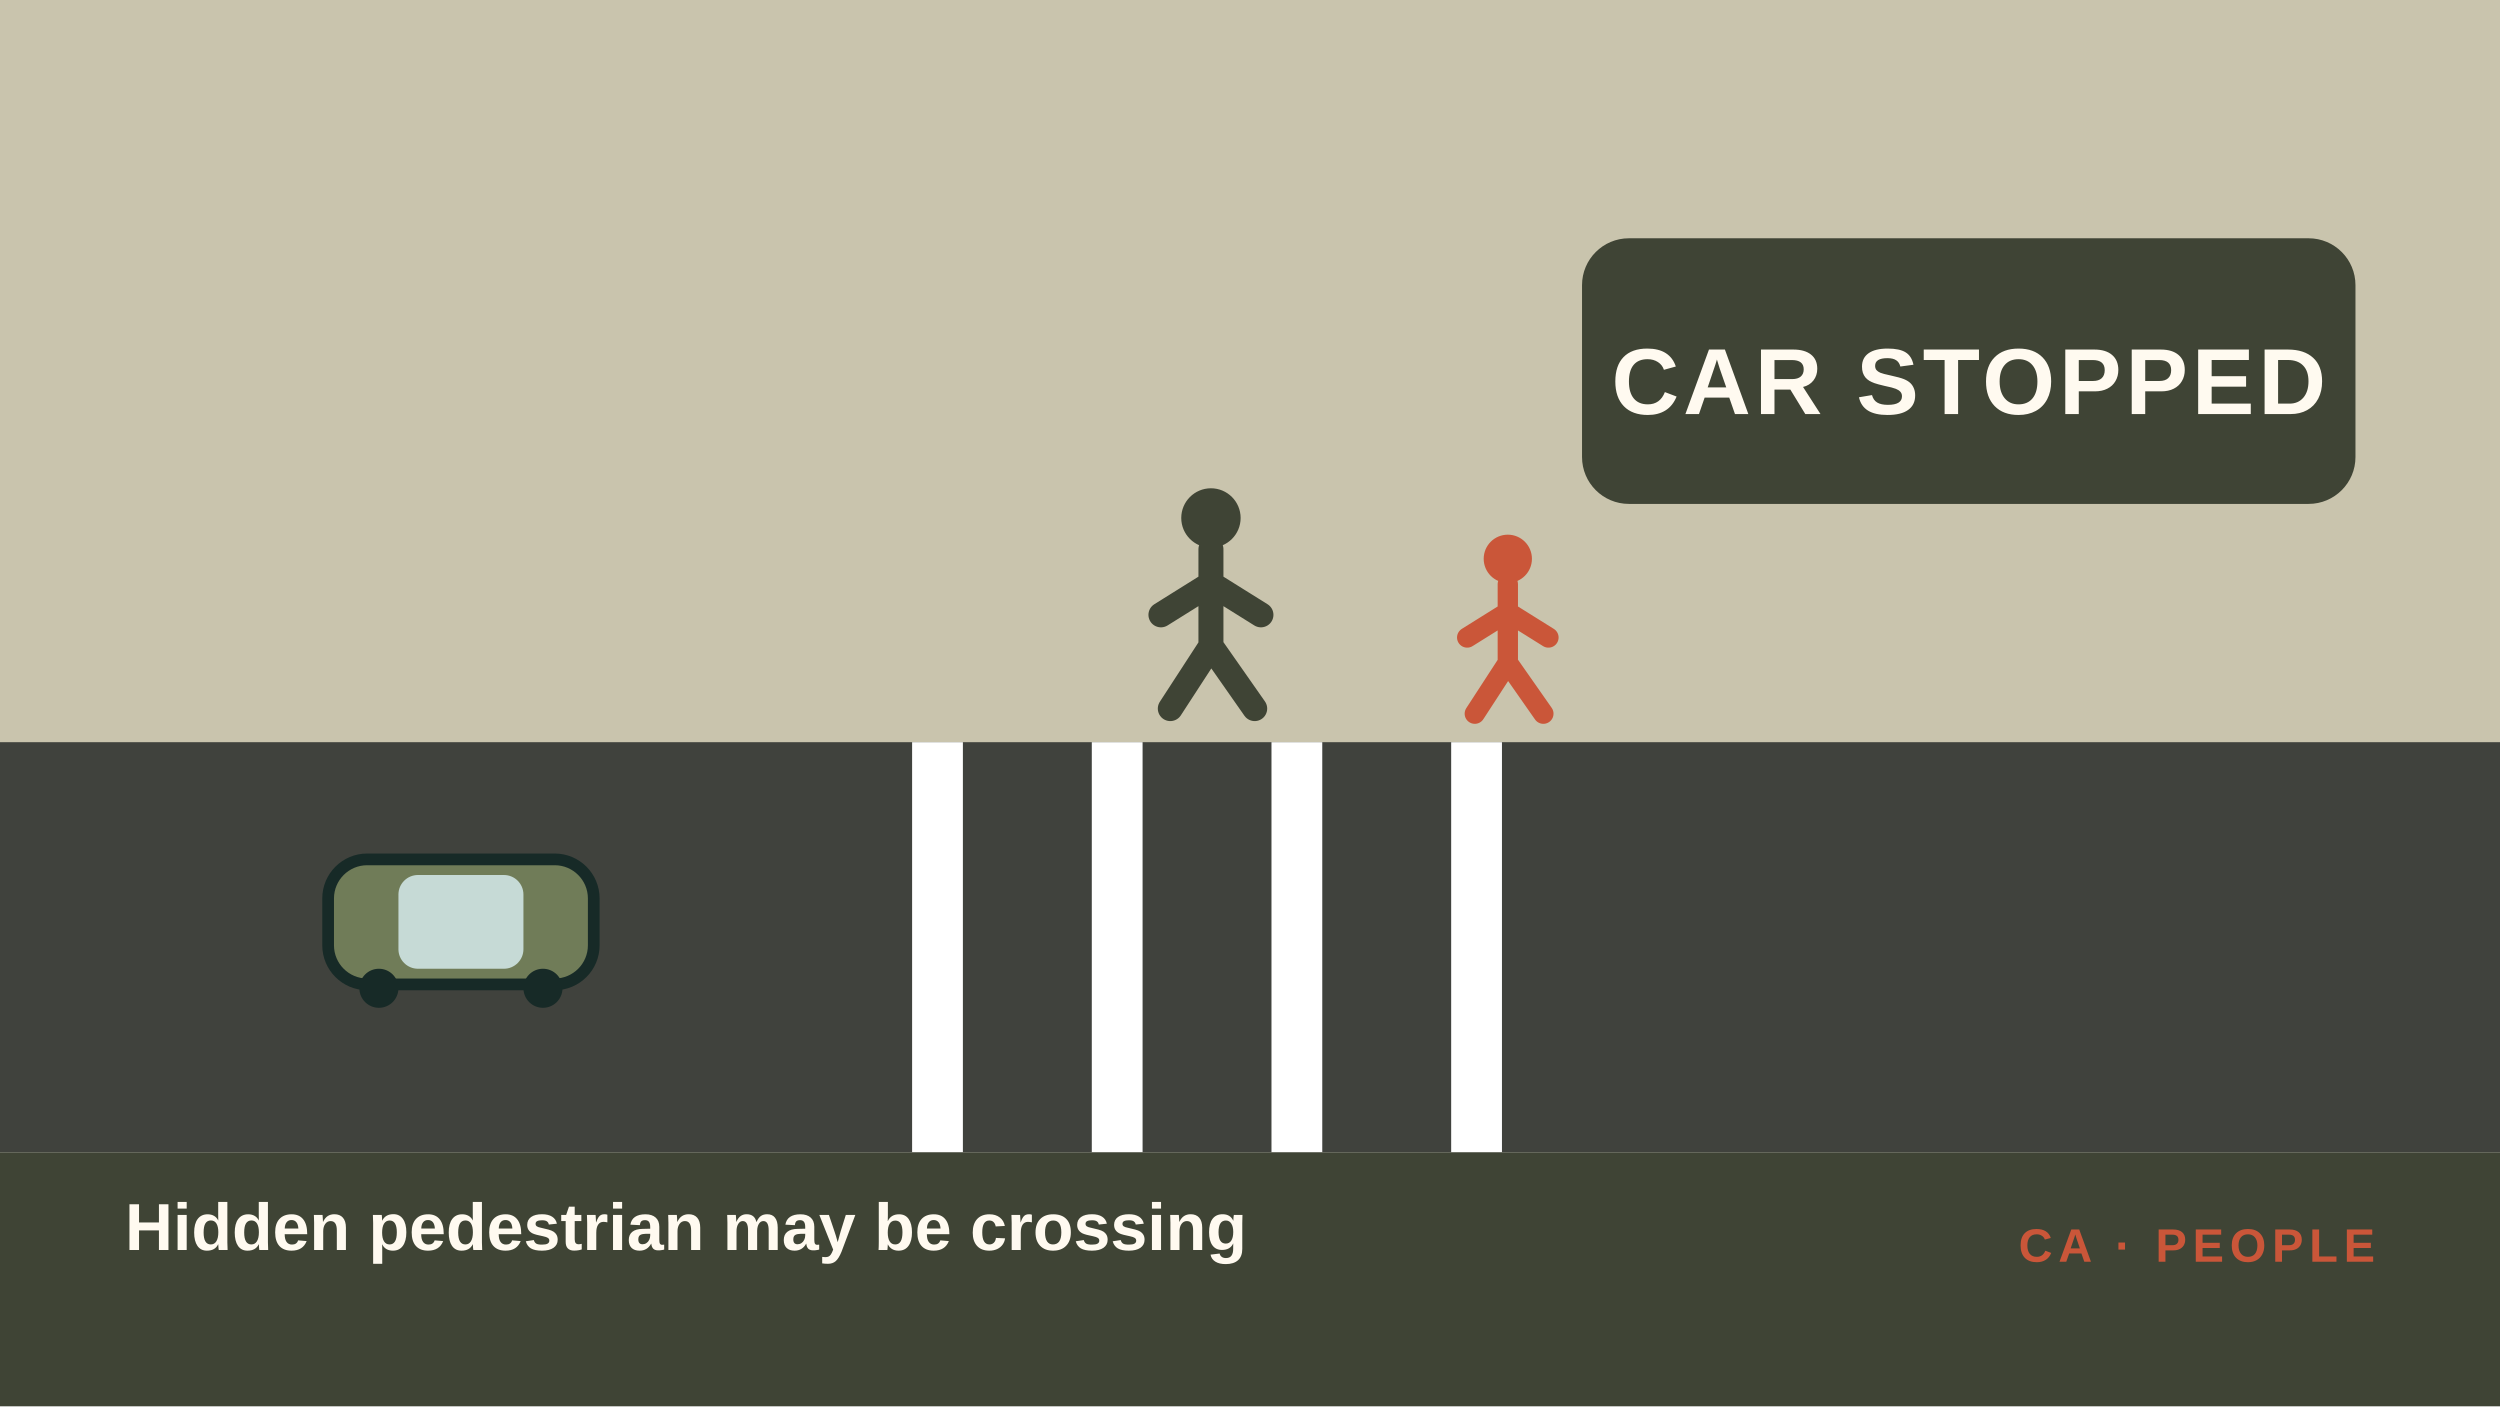
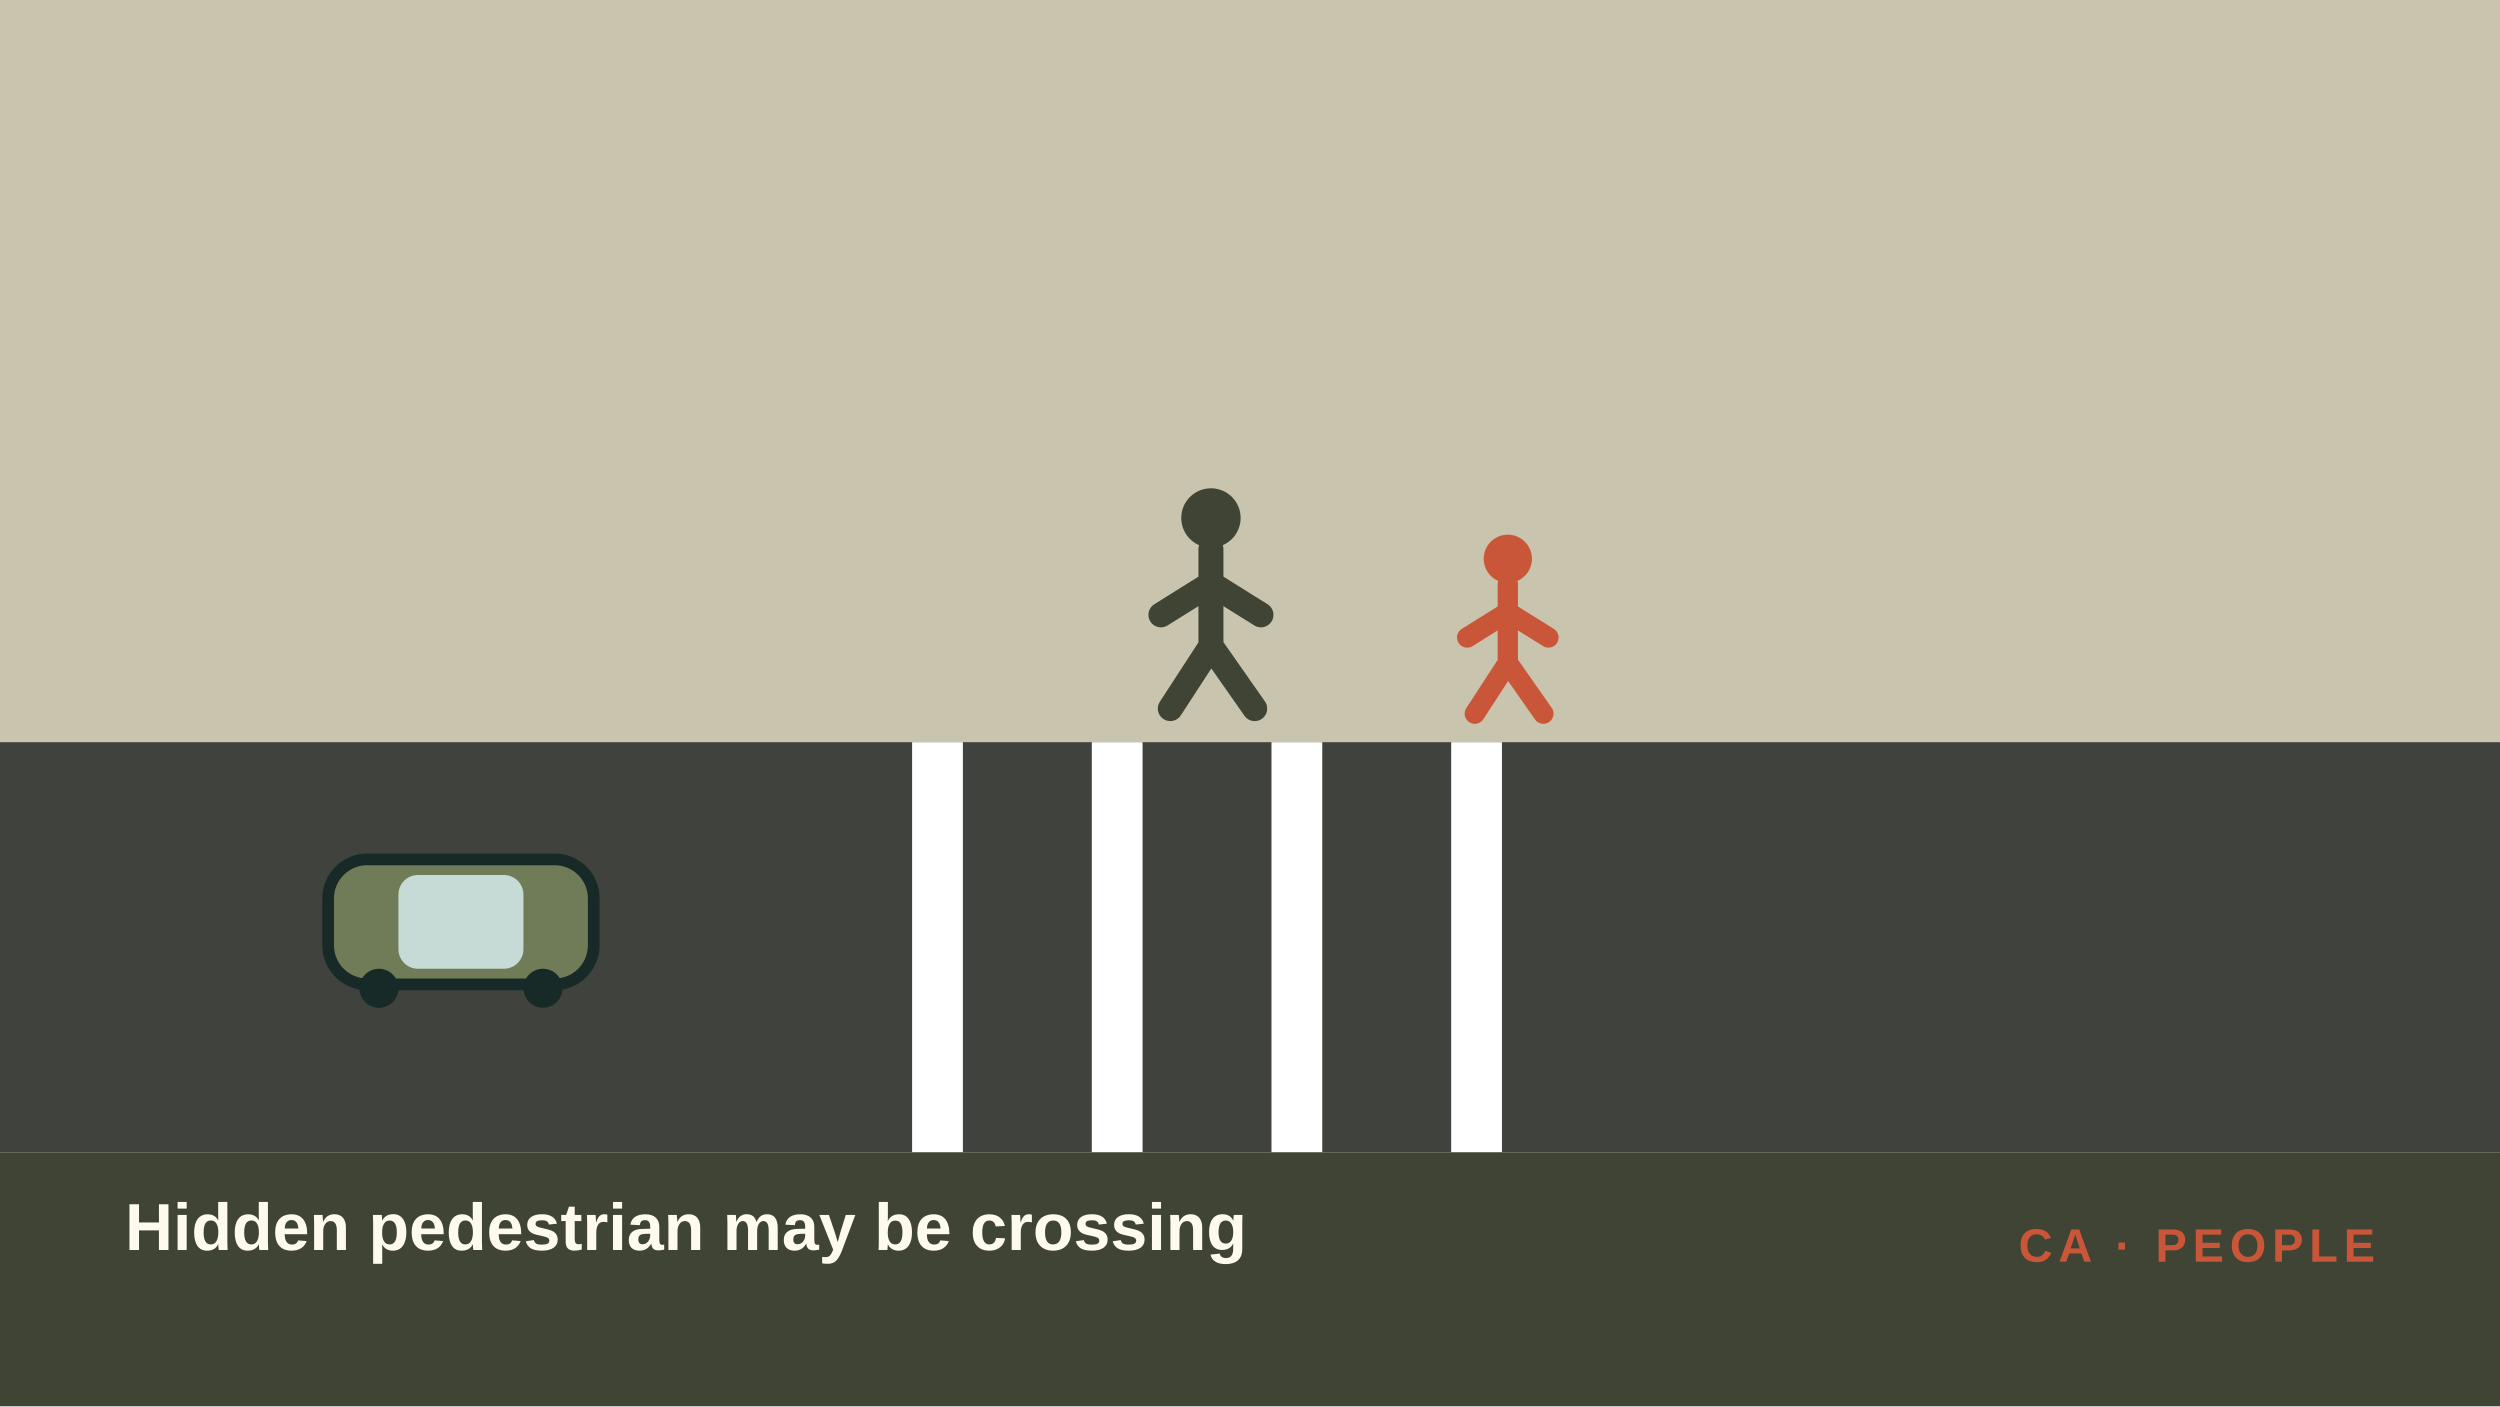
<svg xmlns="http://www.w3.org/2000/svg" viewBox="0 0 640 360" data-card-id="right-way-07" role="img" aria-labelledby="title-right-way-07">
  <rect width="640" height="295" fill="#c9c4ad" />
  <rect y="190" width="640" height="105" fill="#40423d" />
  <g stroke="#fff" stroke-width="13">
    <path d="M240 190V295M286 190V295M332 190V295M378 190V295" />
  </g>
  <g transform="translate(310 151) scale(0.8)" fill="#3f4435" stroke="#3f4435" stroke-linecap="round">
    <circle cy="-23" r="9" />
    <path d="M0 -13V18M0 -2L-16 8M0 -2L16 8M0 18L-13 38M0 18L14 38" fill="none" stroke-width="8" />
  </g>
  <g transform="translate(386 158) scale(0.65)" fill="#ca5639" stroke="#ca5639" stroke-linecap="round">
    <circle cy="-23" r="9" />
    <path d="M0 -13V18M0 -2L-16 8M0 -2L16 8M0 18L-13 38M0 18L14 38" fill="none" stroke-width="8" />
  </g>
  <g transform="translate(118 236) rotate(0) scale(1)">
    <rect x="-34" y="-16" width="68" height="32" rx="10" fill="#707c58" stroke="#172a27" stroke-width="3" />
    <rect x="-16" y="-12" width="32" height="24" rx="5" fill="#cfe4e3" opacity=".9" />
    <circle cx="-21" cy="17" r="5" fill="#172a27" />
    <circle cx="21" cy="17" r="5" fill="#172a27" />
  </g>
-   <rect x="405" y="61" width="198" height="68" rx="12" fill="#3f4435" />
-   <text x="504" y="106" fill="#fffaf0" font-family="Arial, sans-serif" font-size="24" font-weight="800" text-anchor="middle" letter-spacing="1">CAR STOPPED</text>
  <rect y="295" width="640" height="65" fill="#3f4435" />
  <text x="608" y="323" fill="#ca5639" font-family="Arial, sans-serif" font-size="12" font-weight="800" text-anchor="end" letter-spacing="1.5">CA · PEOPLE</text>
  <text x="32" y="320" fill="#fffaf0" font-family="Arial, sans-serif" font-size="17" font-weight="700">
    <tspan x="32" dy="0">Hidden pedestrian may be crossing</tspan>
  </text>
</svg>
